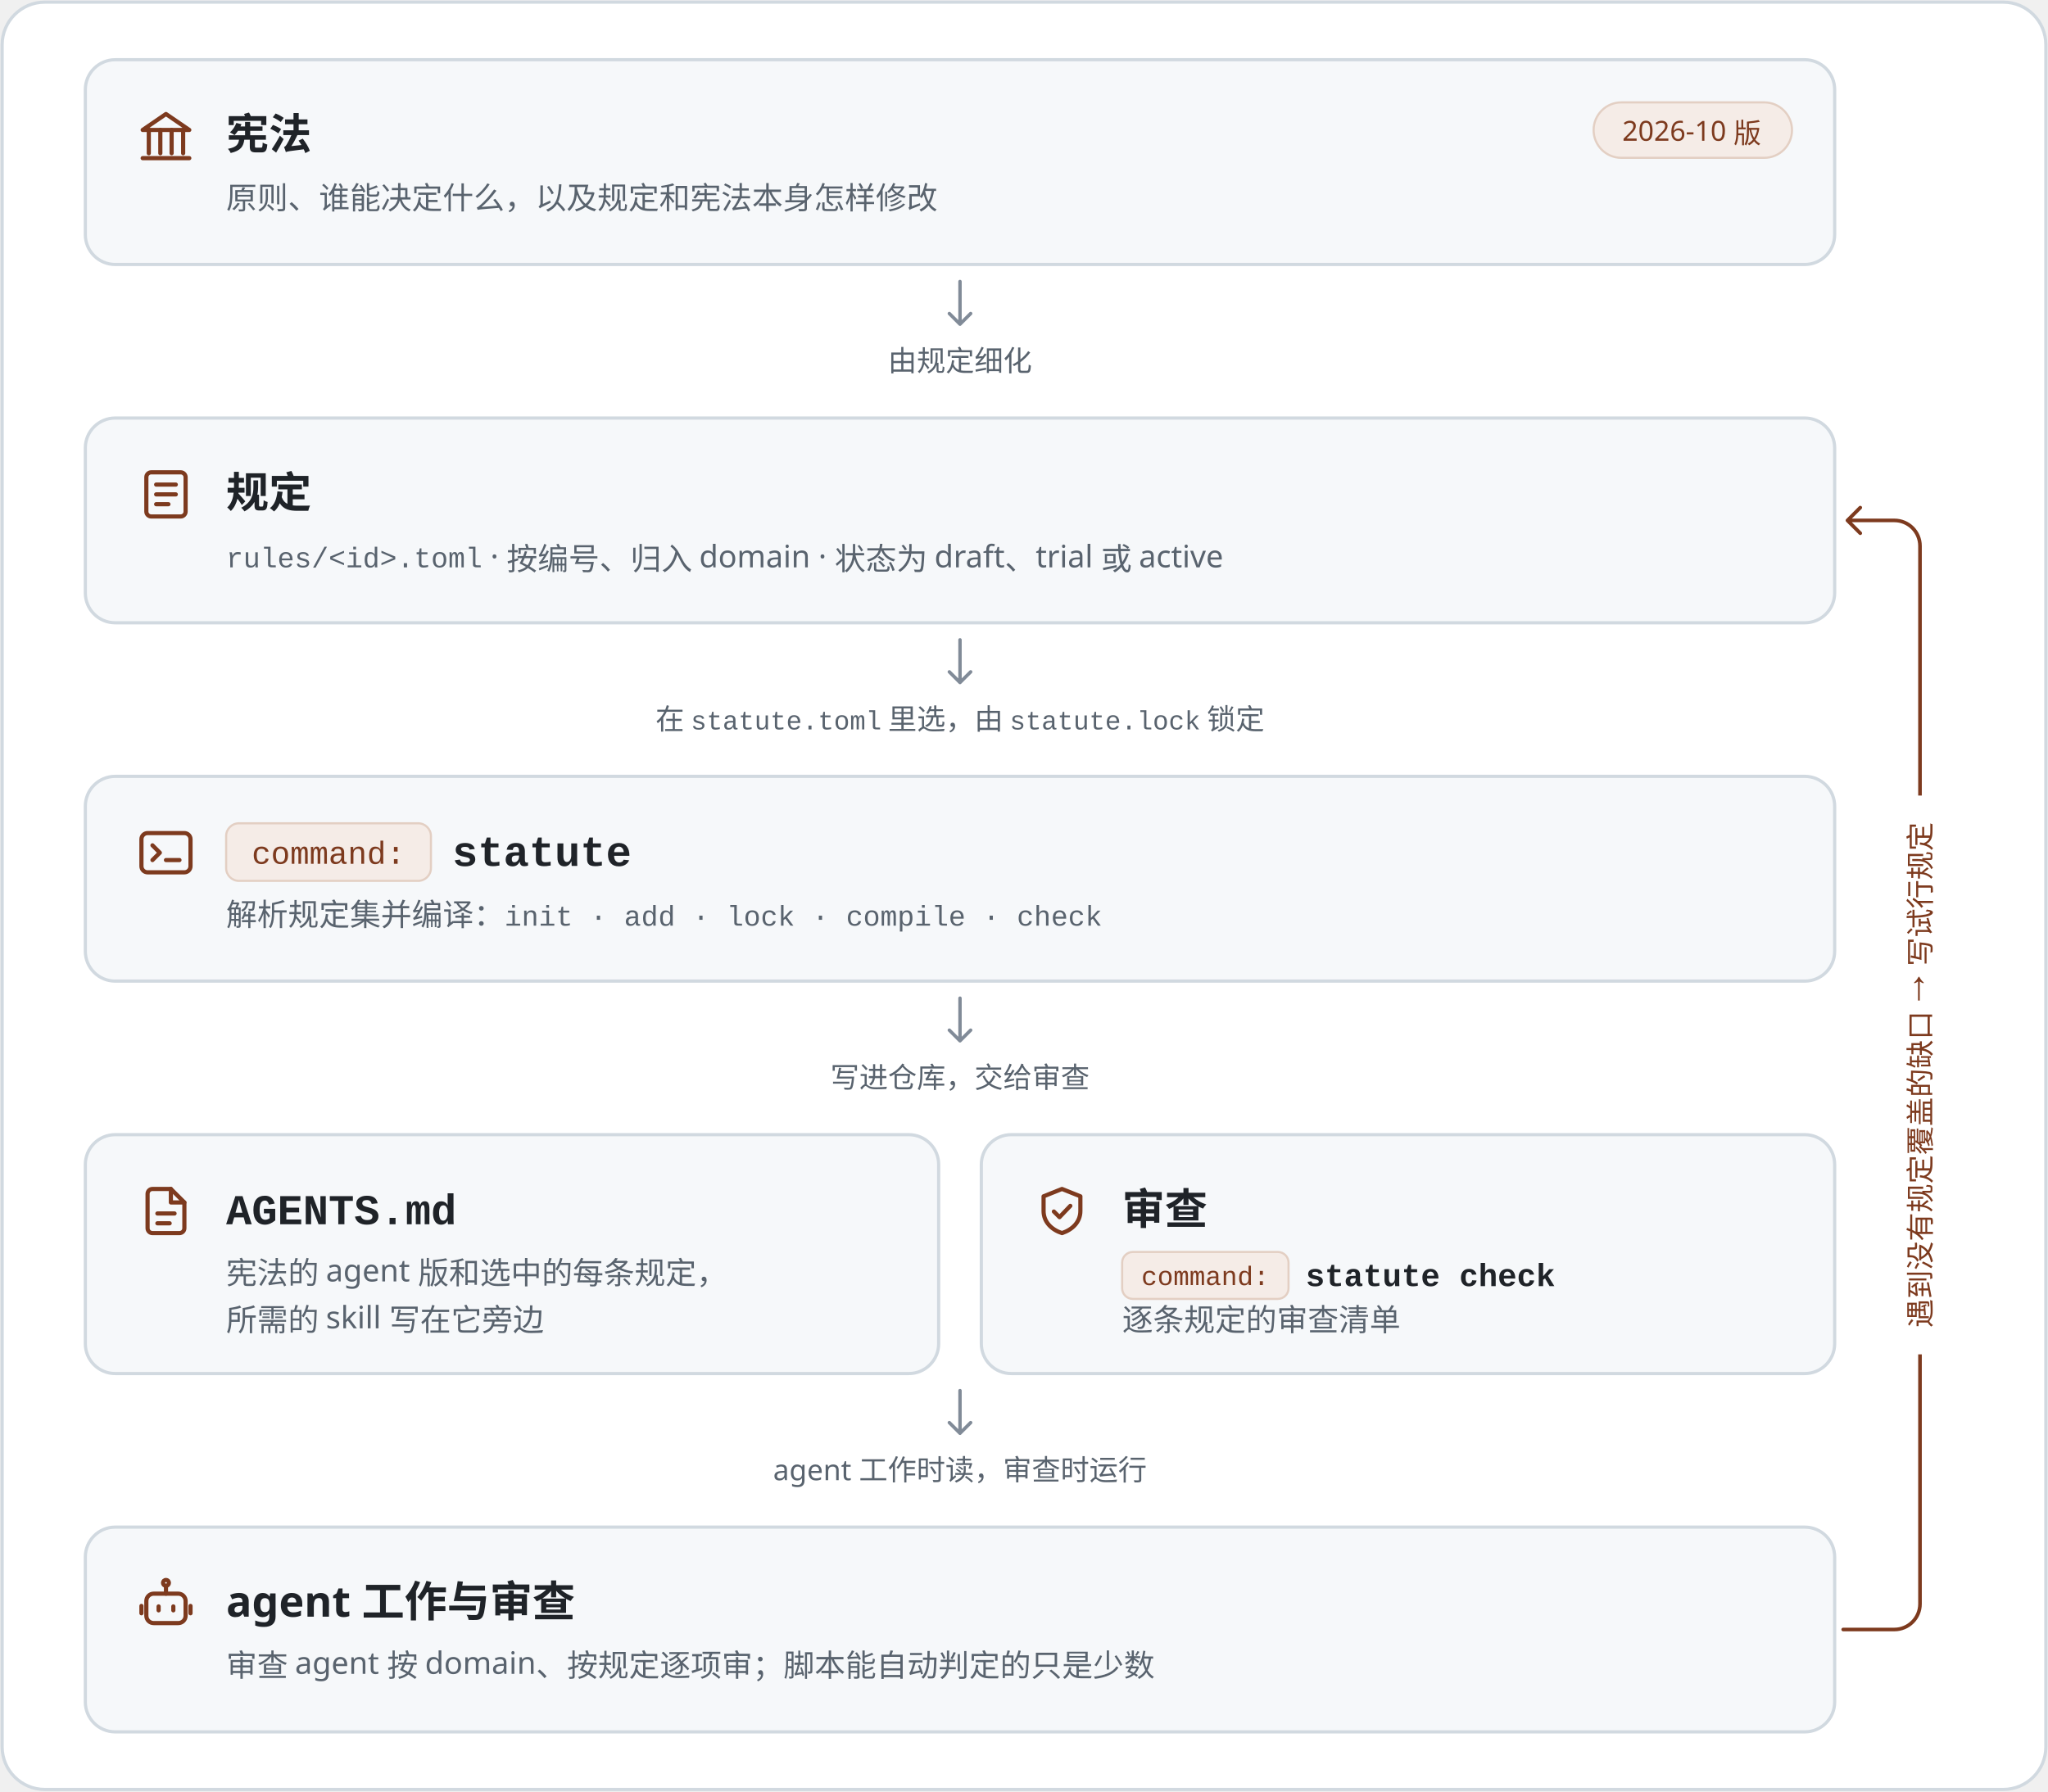
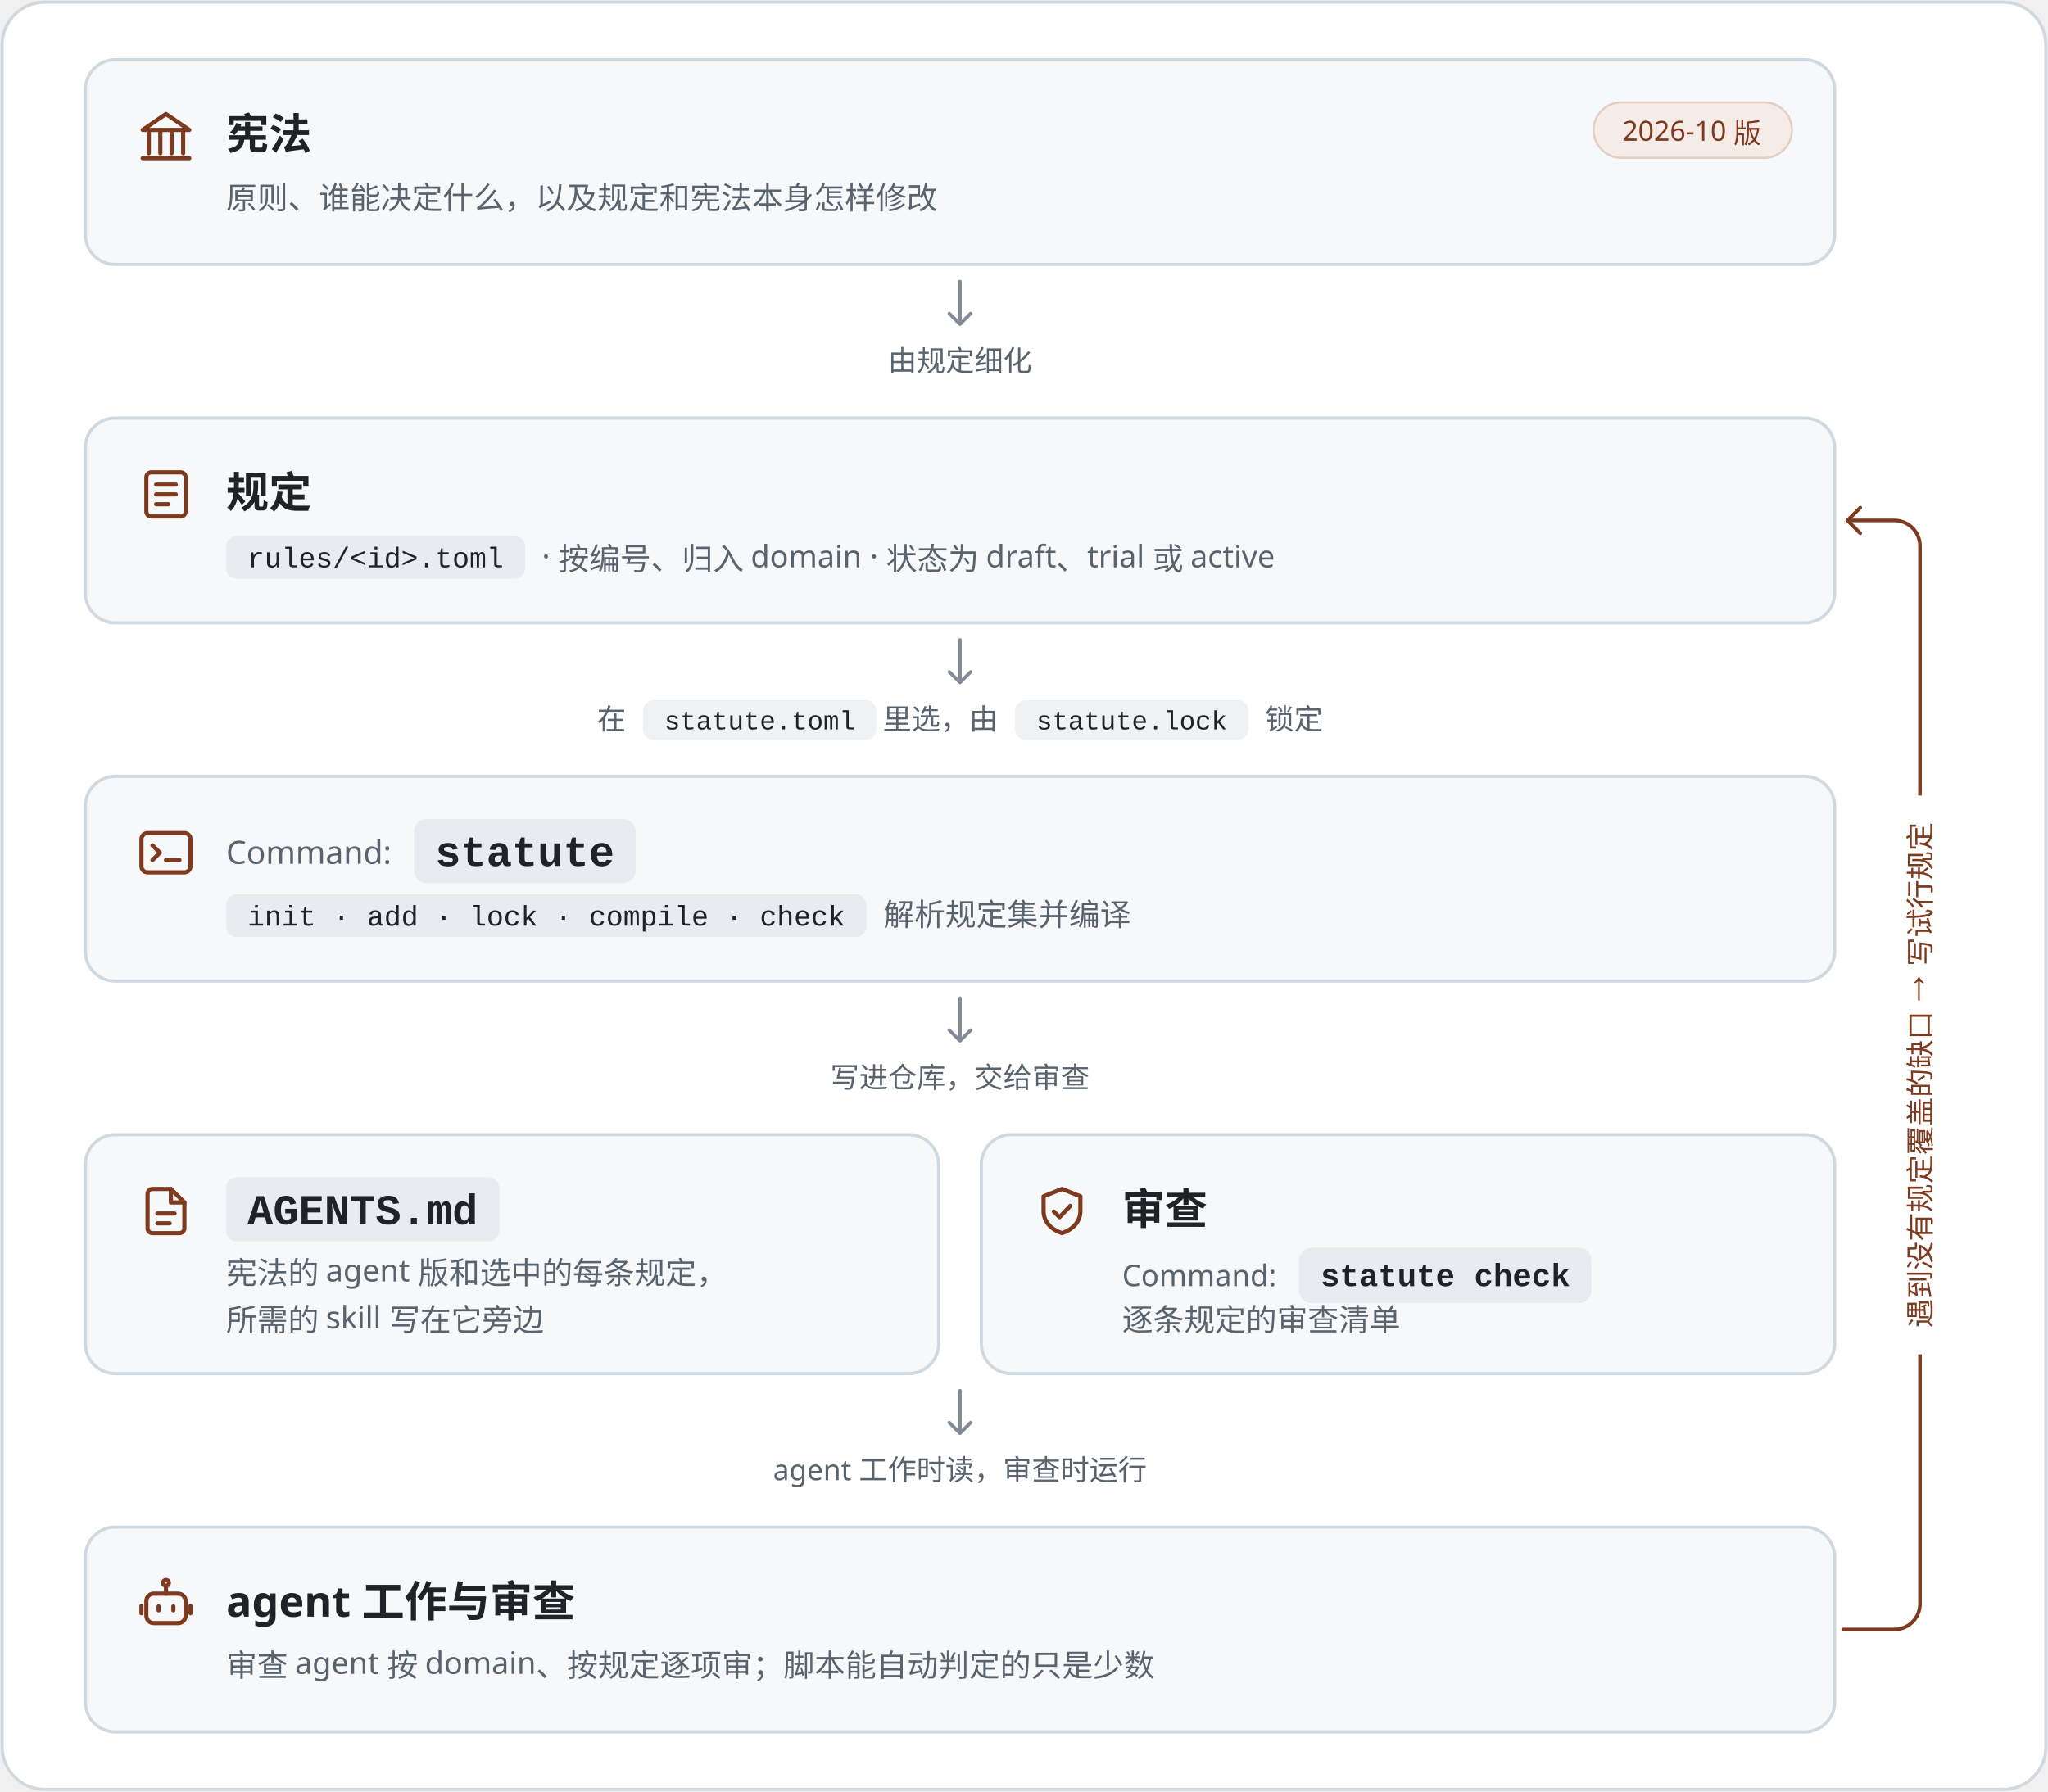
<svg xmlns="http://www.w3.org/2000/svg" viewBox="0 0 960 840" width="960" height="840" role="img" aria-labelledby="t">
  <g font-family="-apple-system, BlinkMacSystemFont, &quot;Segoe UI&quot;, &quot;Noto Sans&quot;, Helvetica, Arial, &quot;PingFang SC&quot;, &quot;Hiragino Sans GB&quot;, &quot;Microsoft YaHei&quot;, &quot;Noto Sans CJK SC&quot;, sans-serif">
    <rect x="1" y="1" width="958" height="838" rx="20" fill="#ffffff" stroke="#d1d9e0" stroke-width="1.5" />
    <rect x="40" y="28" width="820" height="96" rx="14" fill="#f6f8fa" stroke="#d1d9e0" stroke-width="1.5" />
    <g transform="translate(64 50) scale(1.15)" fill="none" stroke="#7d3a1e" stroke-width="1.7" stroke-linecap="round" stroke-linejoin="round">
      <path d="M2.5 9.5 12 3l9.5 6.5z" />
      <path d="M5 9.5V19M9.7 9.5V19M14.3 9.5V19M19 9.5V19M2.5 21h19" />
    </g>
    <text x="106" y="70" font-size="20" font-weight="600" fill="#1f2328">宪法</text>
    <rect x="747" y="48" width="93" height="26" rx="13" fill="#f5ece7" stroke="#e3cfc3" />
    <text x="793" y="66" font-size="13" font-weight="500" text-anchor="middle" fill="#7d3a1e">2026-10 版</text>
    <text x="106" y="98" font-size="14.5" fill="#59636e">原则、谁能决定什么，以及规定和宪法本身怎样修改</text>
    <path d="M450 132v20M445 147l5 5 5-5" fill="none" stroke="#818b98" stroke-width="1.6" stroke-linecap="round" stroke-linejoin="round" />
    <text x="450" y="174" font-size="13.5" text-anchor="middle" fill="#59636e">由规定细化</text>
    <rect x="40" y="196" width="820" height="96" rx="14" fill="#f6f8fa" stroke="#d1d9e0" stroke-width="1.5" />
    <g transform="translate(64 218) scale(1.15)" fill="none" stroke="#7d3a1e" stroke-width="1.7" stroke-linecap="round" stroke-linejoin="round">
      <rect x="4" y="3" width="16" height="18" rx="2" />
      <path d="M8 8h8M8 12h8M8 16h5" />
    </g>
    <text x="106" y="238" font-size="20" font-weight="600" fill="#1f2328">规定</text>
-     <text x="106" y="266" font-size="14.5" fill="#59636e">
-       <tspan font-family="ui-monospace, SFMono-Regular, &quot;SF Mono&quot;, Menlo, Consolas, &quot;Liberation Mono&quot;, monospace" font-size="0.92em">rules/&lt;id&gt;.toml</tspan> · 按编号、归入 domain · 状态为 draft、trial 或 active</text>
+     <rect x="106.0" y="251.3" width="140.1" height="20.0" rx="5" fill="#818b98" fill-opacity="0.12" />
+     <text x="176.0" y="266" font-size="13.34" text-anchor="middle" textLength="120.1" lengthAdjust="spacing" fill="#1f2328" font-family="ui-monospace, SFMono-Regular, &quot;SF Mono&quot;, Menlo, Consolas, &quot;Liberation Mono&quot;, monospace">rules/&lt;id&gt;.toml</text>
+     <text x="254" y="266" font-size="14.5" fill="#59636e">· 按编号、归入 domain · 状态为 draft、trial 或 active</text>
    <path d="M450 300v20M445 315l5 5 5-5" fill="none" stroke="#818b98" stroke-width="1.6" stroke-linecap="round" stroke-linejoin="round" />
-     <text x="450" y="342" font-size="13.5" text-anchor="middle" fill="#59636e">在 <tspan font-family="ui-monospace, SFMono-Regular, &quot;SF Mono&quot;, Menlo, Consolas, &quot;Liberation Mono&quot;, monospace" font-size="0.92em">statute.toml</tspan> 里选，由 <tspan font-family="ui-monospace, SFMono-Regular, &quot;SF Mono&quot;, Menlo, Consolas, &quot;Liberation Mono&quot;, monospace" font-size="0.92em">statute.lock</tspan> 锁定</text>
+     <rect x="301.4" y="328.3" width="109.4" height="18.6" rx="5" fill="#818b98" fill-opacity="0.12" />
+     <text x="356.1" y="342" font-size="12.42" text-anchor="middle" textLength="89.4" lengthAdjust="spacing" fill="#1f2328" font-family="ui-monospace, SFMono-Regular, &quot;SF Mono&quot;, Menlo, Consolas, &quot;Liberation Mono&quot;, monospace">statute.toml</text>
+     <rect x="475.8" y="328.3" width="109.4" height="18.6" rx="5" fill="#818b98" fill-opacity="0.12" />
+     <text x="530.5" y="342" font-size="12.42" text-anchor="middle" textLength="89.4" lengthAdjust="spacing" fill="#1f2328" font-family="ui-monospace, SFMono-Regular, &quot;SF Mono&quot;, Menlo, Consolas, &quot;Liberation Mono&quot;, monospace">statute.lock</text>
+     <text x="293.4" y="342" font-size="13.5" text-anchor="end" fill="#59636e">在</text>
+     <text x="413.8" y="342" font-size="13.5" text-anchor="start" fill="#59636e">里选，由</text>
+     <text x="593.1" y="342" font-size="13.5" text-anchor="start" fill="#59636e">锁定</text>
    <rect x="40" y="364" width="820" height="96" rx="14" fill="#f6f8fa" stroke="#d1d9e0" stroke-width="1.5" />
    <g transform="translate(64 386) scale(1.15)" fill="none" stroke="#7d3a1e" stroke-width="1.7" stroke-linecap="round" stroke-linejoin="round">
      <rect x="2" y="4" width="20" height="16" rx="2.5" />
      <path d="m6.5 9 3 3-3 3M12 15h5.5" />
    </g>
-     <rect x="106" y="386" width="96" height="27" rx="6" fill="#f5ece7" stroke="#e3cfc3" />
-     <text x="154" y="405" font-size="15" font-weight="500" text-anchor="middle" fill="#7d3a1e" font-family="ui-monospace, SFMono-Regular, &quot;SF Mono&quot;, Menlo, Consolas, &quot;Liberation Mono&quot;, monospace">command:</text>
-     <text x="212" y="406" font-size="20" font-weight="600" fill="#1f2328" font-family="ui-monospace, SFMono-Regular, &quot;SF Mono&quot;, Menlo, Consolas, &quot;Liberation Mono&quot;, monospace">statute</text>
-     <text x="106" y="434" font-size="14.5" fill="#59636e">解析规定集并编译：<tspan font-family="ui-monospace, SFMono-Regular, &quot;SF Mono&quot;, Menlo, Consolas, &quot;Liberation Mono&quot;, monospace" font-size="0.92em">init · add · lock · compile · check</tspan>
-     </text>
+     <rect x="194" y="384" width="104" height="30" rx="6" fill="#818b98" fill-opacity="0.12" />
+     <text x="106" y="405" font-size="15" font-weight="500" fill="#59636e">Command:</text>
+     <text x="246" y="406" font-size="20" font-weight="600" text-anchor="middle" textLength="84" lengthAdjust="spacing" fill="#1f2328" font-family="ui-monospace, SFMono-Regular, &quot;SF Mono&quot;, Menlo, Consolas, &quot;Liberation Mono&quot;, monospace">statute</text>
+     <rect x="106.0" y="419.3" width="300.1" height="20.0" rx="5" fill="#818b98" fill-opacity="0.12" />
+     <text x="256.1" y="434" font-size="13.34" text-anchor="middle" textLength="280.1" lengthAdjust="spacing" fill="#1f2328" font-family="ui-monospace, SFMono-Regular, &quot;SF Mono&quot;, Menlo, Consolas, &quot;Liberation Mono&quot;, monospace">init · add · lock · compile · check</text>
+     <text x="414.1" y="434" font-size="14.5" fill="#59636e">解析规定集并编译</text>
    <path d="M450 468v20M445 483l5 5 5-5" fill="none" stroke="#818b98" stroke-width="1.6" stroke-linecap="round" stroke-linejoin="round" />
    <text x="450" y="510" font-size="13.5" text-anchor="middle" fill="#59636e">写进仓库，交给审查</text>
    <rect x="40" y="532" width="400" height="112" rx="14" fill="#f6f8fa" stroke="#d1d9e0" stroke-width="1.5" />
    <g transform="translate(64 554) scale(1.15)" fill="none" stroke="#7d3a1e" stroke-width="1.7" stroke-linecap="round" stroke-linejoin="round">
      <path d="M14 3H6.5A2 2 0 0 0 4.5 5v14a2 2 0 0 0 2 2h11a2 2 0 0 0 2-2V8.5z" />
      <path d="M14 3v5.5h5.5M8.5 13h7M8.5 17h5" />
    </g>
-     <text x="106" y="574" font-size="20" font-weight="600" fill="#1f2328">
-       <tspan font-family="ui-monospace, SFMono-Regular, &quot;SF Mono&quot;, Menlo, Consolas, &quot;Liberation Mono&quot;, monospace">AGENTS.md</tspan>
-     </text>
+     <rect x="106.0" y="552.0" width="128.0" height="30.0" rx="5" fill="#818b98" fill-opacity="0.12" />
+     <text x="170.0" y="574" font-size="20" font-weight="600" text-anchor="middle" textLength="108.0" lengthAdjust="spacing" fill="#1f2328" font-family="ui-monospace, SFMono-Regular, &quot;SF Mono&quot;, Menlo, Consolas, &quot;Liberation Mono&quot;, monospace">AGENTS.md</text>
    <text x="106" y="602" font-size="14.5" fill="#59636e">宪法的 agent 版和选中的每条规定，</text>
    <text x="106" y="624" font-size="14.5" fill="#59636e">所需的 skill 写在它旁边</text>
    <rect x="460" y="532" width="400" height="112" rx="14" fill="#f6f8fa" stroke="#d1d9e0" stroke-width="1.5" />
    <g transform="translate(484 554) scale(1.15)" fill="none" stroke="#7d3a1e" stroke-width="1.7" stroke-linecap="round" stroke-linejoin="round">
      <path d="M12 3 19.5 6v6c0 4.4-3.2 7.6-7.5 9-4.3-1.4-7.5-4.6-7.5-9V6z" />
      <path d="m8.7 12.2 2.3 2.3 4.4-4.6" />
    </g>
    <text x="526" y="574" font-size="20" font-weight="600" fill="#1f2328">审查</text>
-     <rect x="526" y="587" width="78" height="22" rx="5" fill="#f5ece7" stroke="#e3cfc3" />
-     <text x="565" y="602.5" font-size="12.5" font-weight="500" text-anchor="middle" fill="#7d3a1e" font-family="ui-monospace, SFMono-Regular, &quot;SF Mono&quot;, Menlo, Consolas, &quot;Liberation Mono&quot;, monospace">command:</text>
-     <text x="612" y="603" font-size="15" font-weight="600" fill="#1f2328" font-family="ui-monospace, SFMono-Regular, &quot;SF Mono&quot;, Menlo, Consolas, &quot;Liberation Mono&quot;, monospace">statute check</text>
+     <text x="526" y="603" font-size="14" font-weight="500" fill="#59636e">Command:</text>
+     <rect x="609.0" y="585.0" width="137.0" height="26.0" rx="6" fill="#818b98" fill-opacity="0.12" />
+     <text x="677.5" y="603" font-size="15" font-weight="600" text-anchor="middle" textLength="117.0" lengthAdjust="spacing" fill="#1f2328" font-family="ui-monospace, SFMono-Regular, &quot;SF Mono&quot;, Menlo, Consolas, &quot;Liberation Mono&quot;, monospace">statute check</text>
    <text x="526" y="624" font-size="14.5" fill="#59636e">逐条规定的审查清单</text>
    <path d="M450 652v20M445 667l5 5 5-5" fill="none" stroke="#818b98" stroke-width="1.6" stroke-linecap="round" stroke-linejoin="round" />
    <text x="450" y="694" font-size="13.5" text-anchor="middle" fill="#59636e">agent 工作时读，审查时运行</text>
    <rect x="40" y="716" width="820" height="96" rx="14" fill="#f6f8fa" stroke="#d1d9e0" stroke-width="1.5" />
    <g transform="translate(64 738) scale(1.15)" fill="none" stroke="#7d3a1e" stroke-width="1.7" stroke-linecap="round" stroke-linejoin="round">
      <rect x="4" y="8" width="16" height="12" rx="3" />
      <path d="M12 8V4.8" />
      <circle cx="12" cy="3.6" r="1.2" />
      <path d="M9 13.2v1.6M15 13.2v1.6M2 13v3M22 13v3" />
    </g>
    <text x="106" y="758" font-size="20" font-weight="600" fill="#1f2328">agent 工作与审查</text>
    <text x="106" y="786" font-size="14.5" fill="#59636e">审查 agent 按 domain、按规定逐项审；脚本能自动判定的只是少数</text>
    <path d="M864 764H888a12 12 0 0 0 12-12V256a12 12 0 0 0-12-12H866M872 238l-6 6 6 6" fill="none" stroke="#7d3a1e" stroke-width="1.7" stroke-linecap="round" stroke-linejoin="round" />
    <rect x="887" y="373" width="26" height="262" fill="#ffffff" />
    <text transform="translate(905 504) rotate(-90)" font-size="13.5" text-anchor="middle" fill="#7d3a1e">遇到没有规定覆盖的缺口 → 写试行规定</text>
  </g>
</svg>
